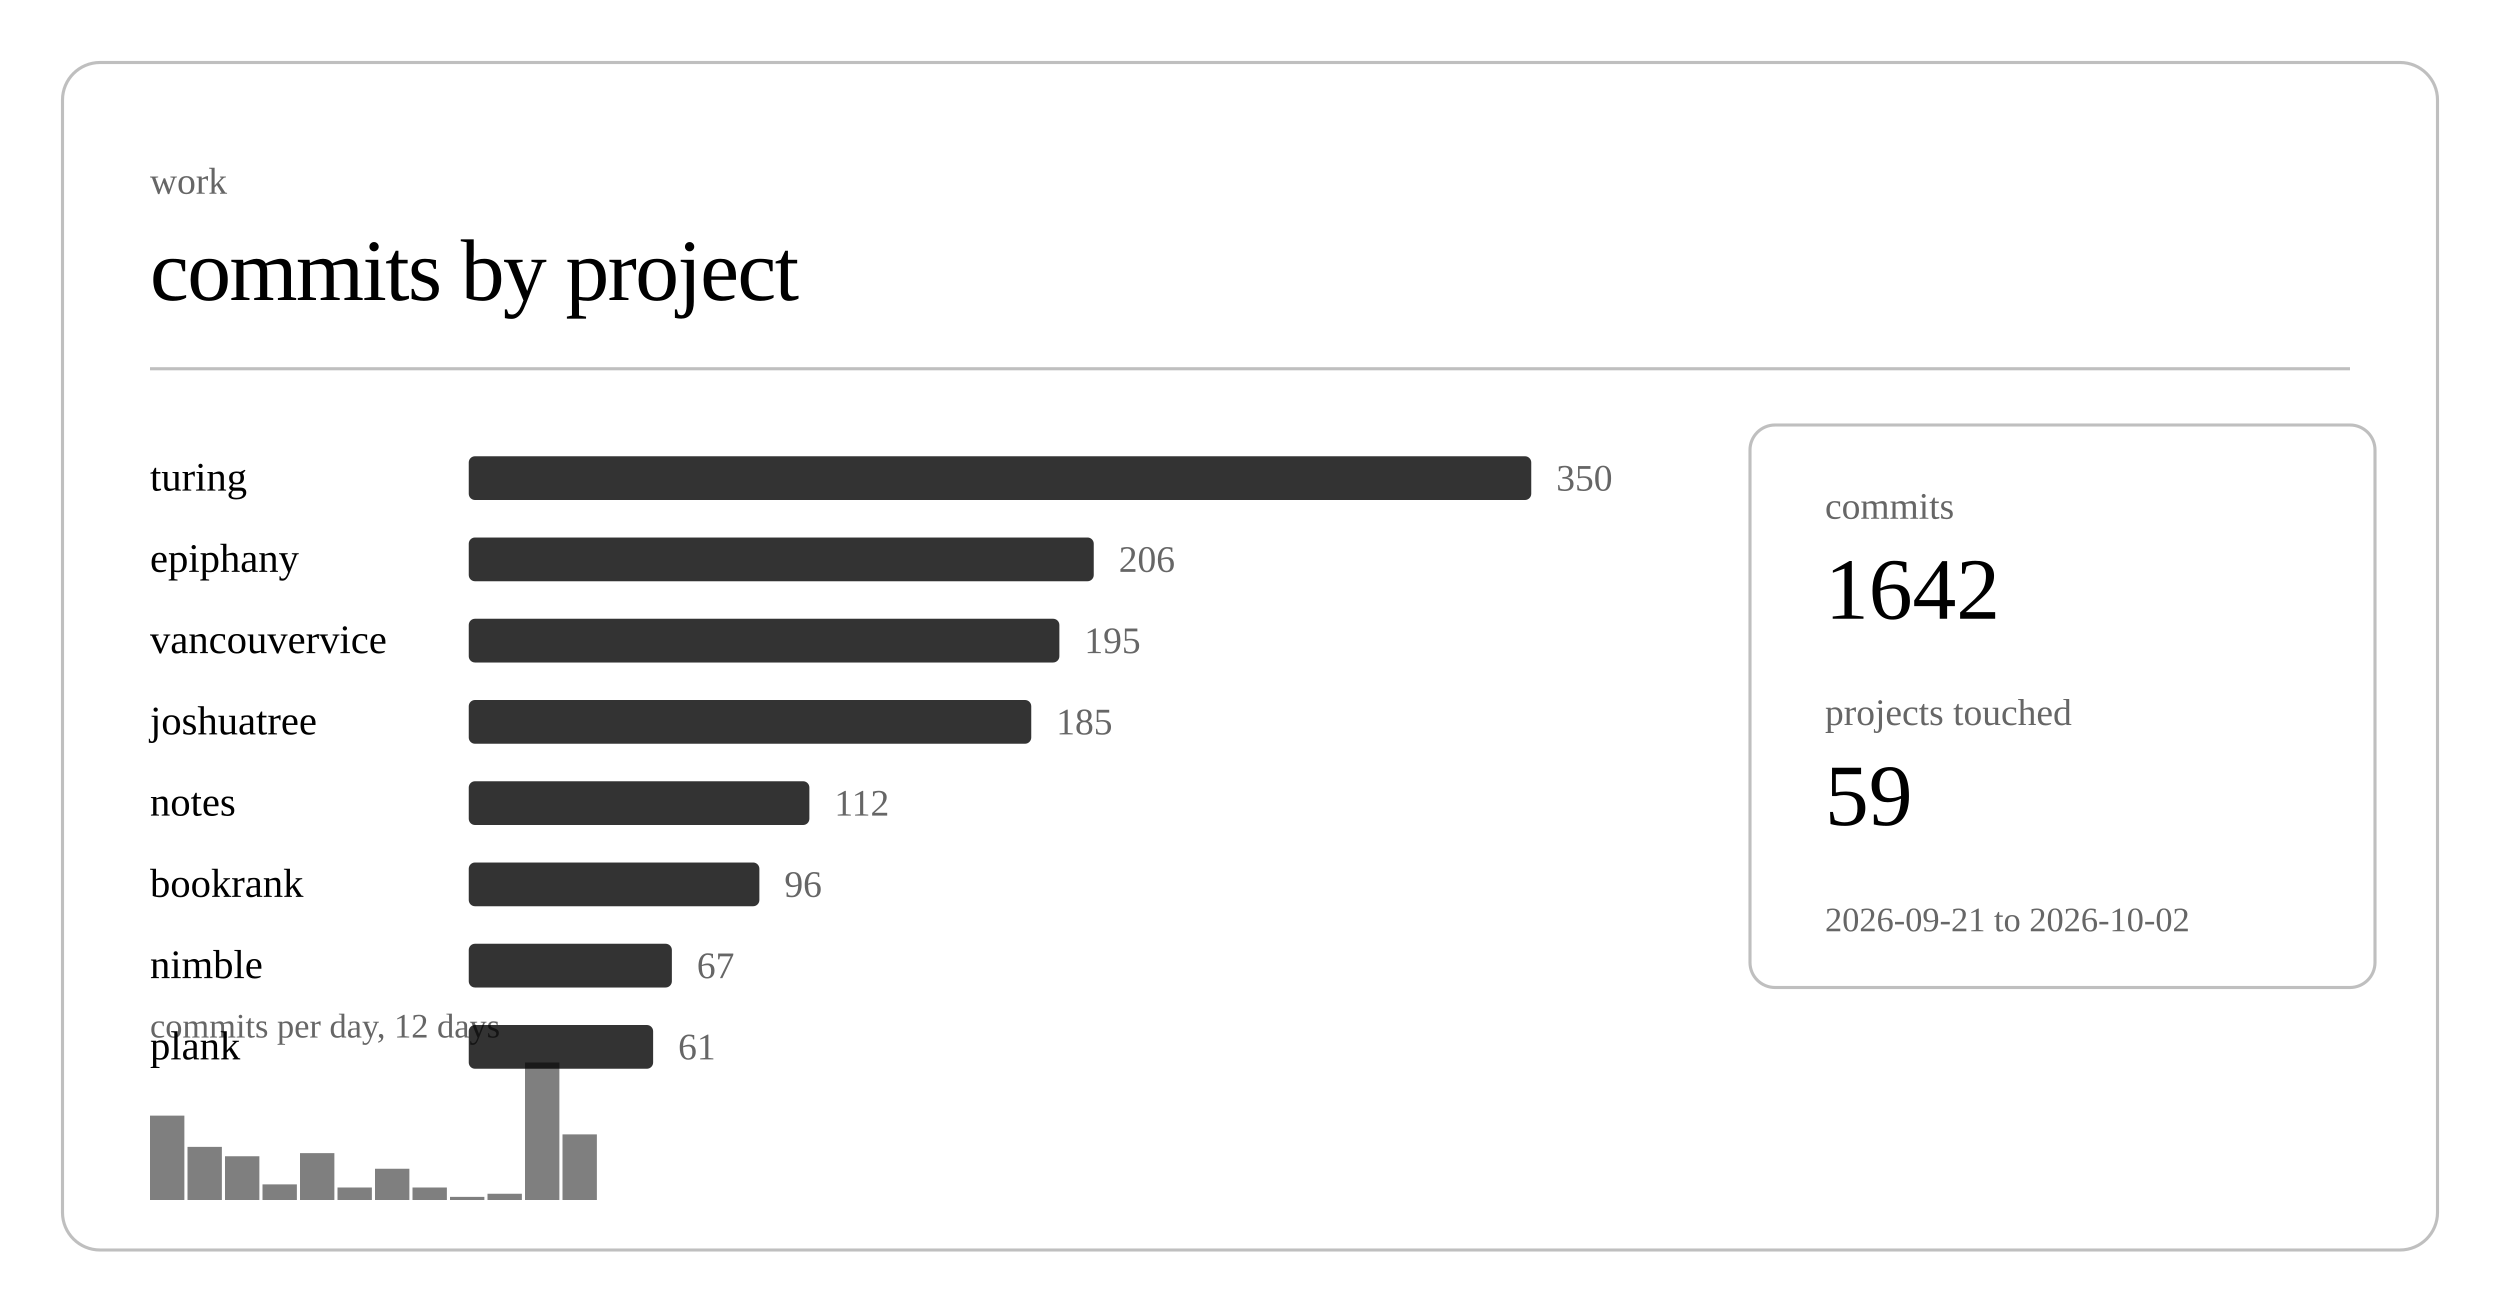
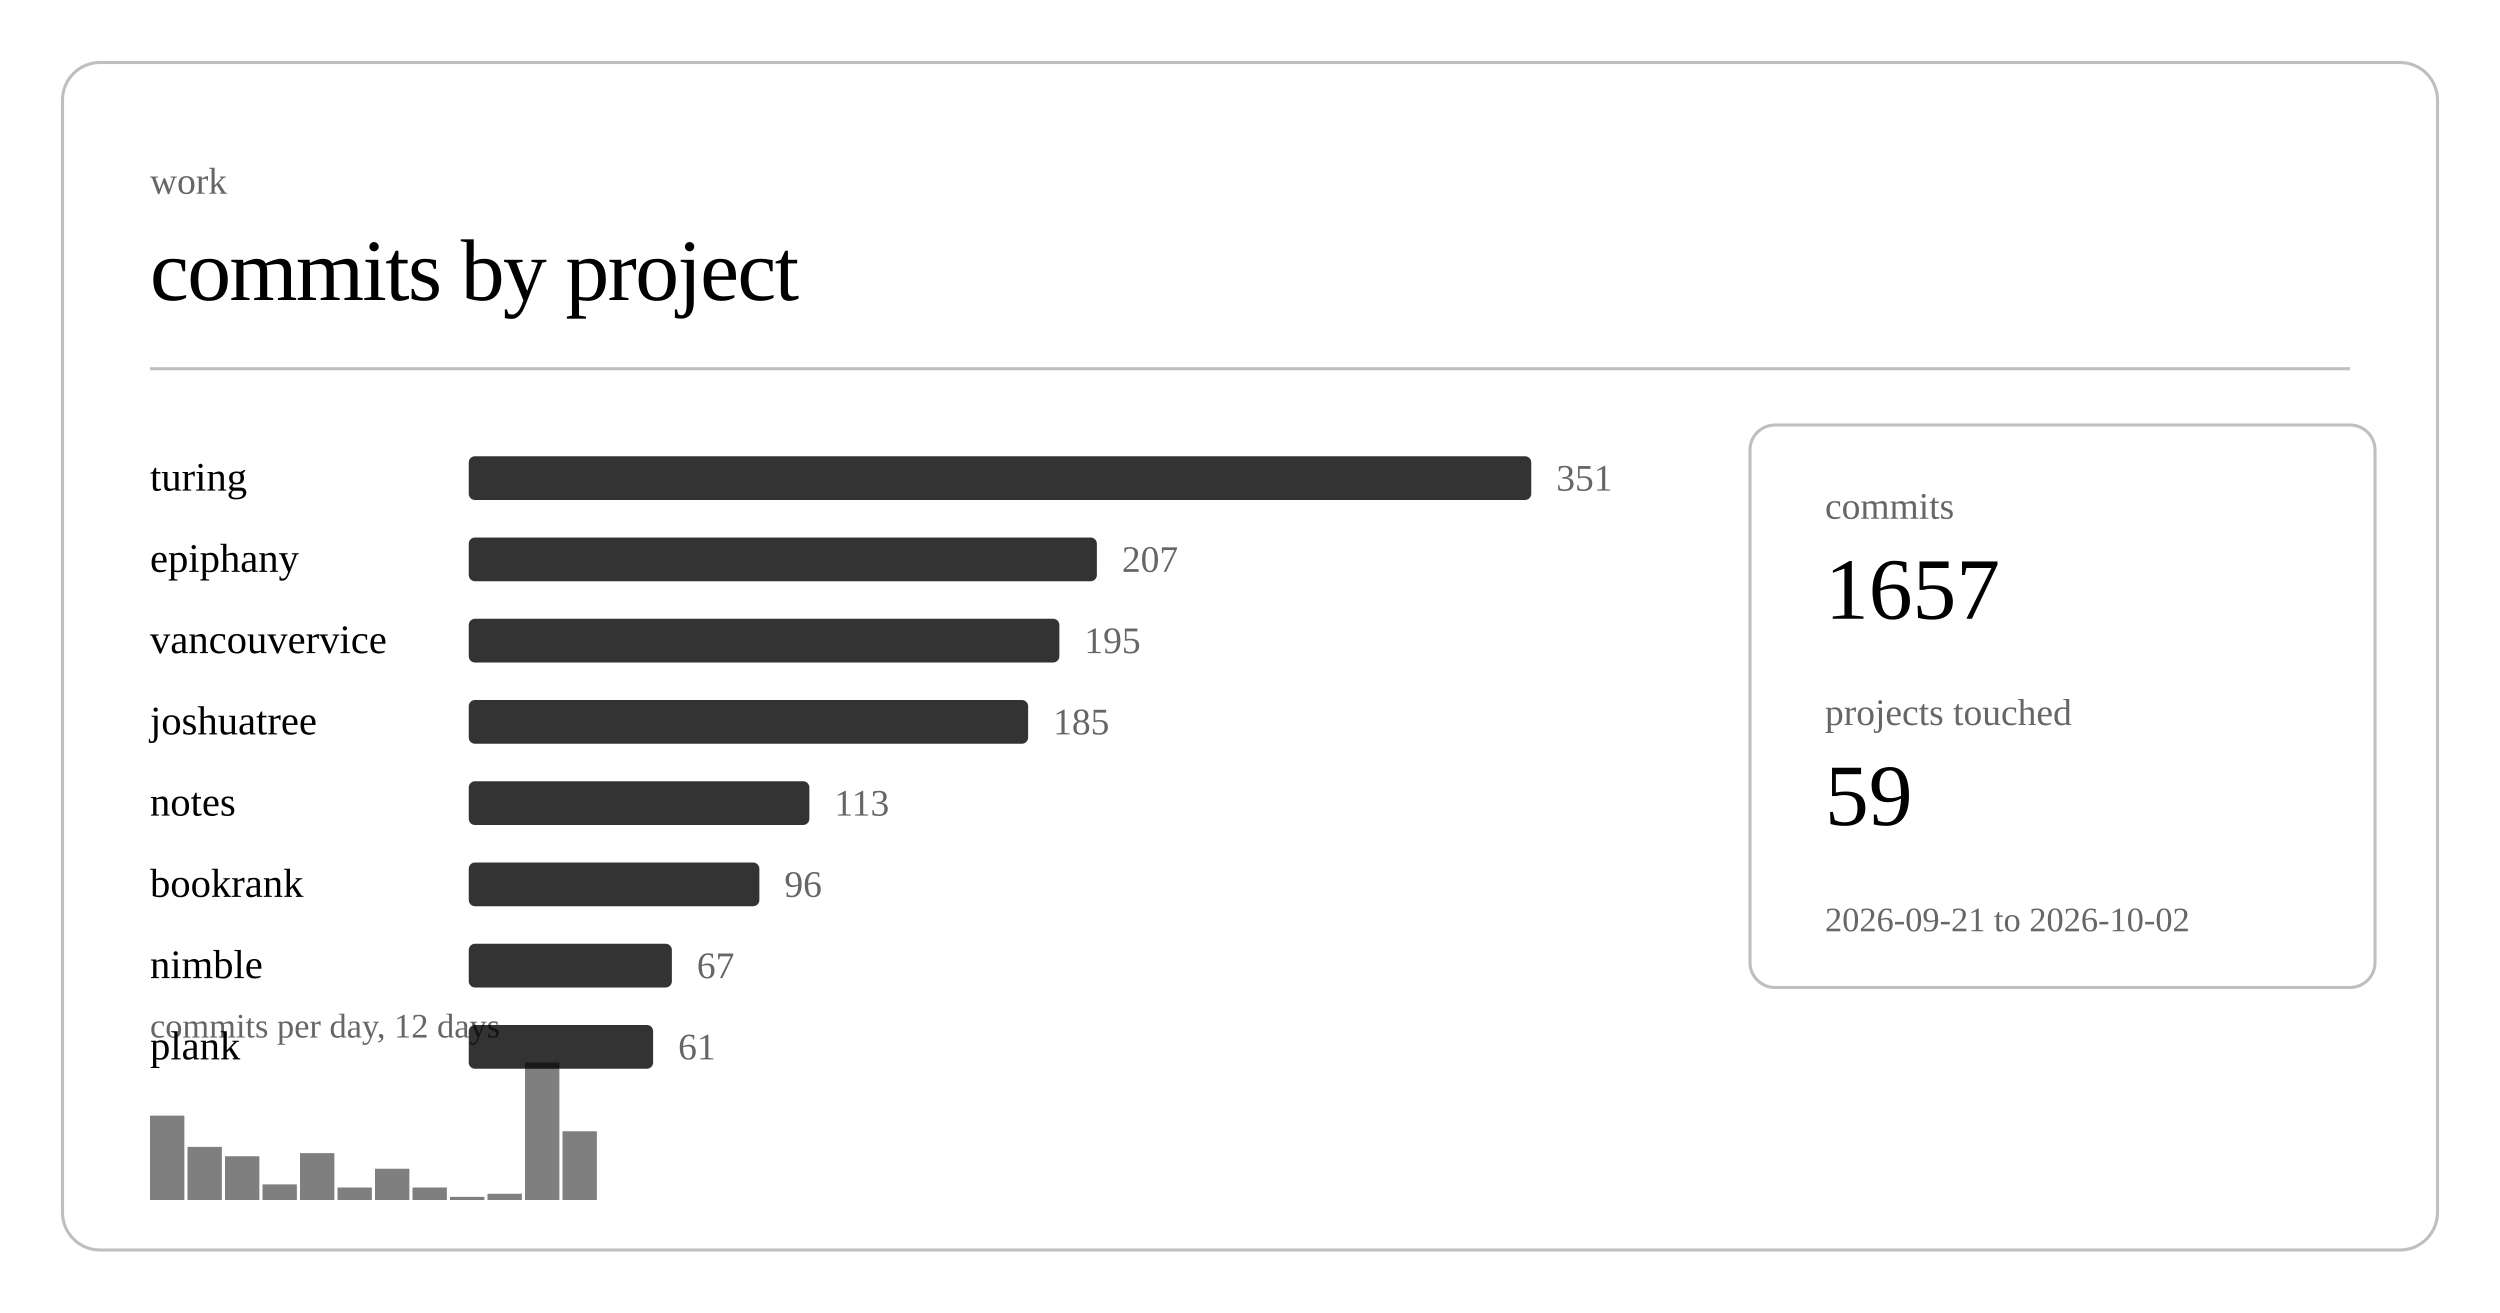
<svg xmlns="http://www.w3.org/2000/svg" class="post-header-svg" viewBox="0 0 800 420" width="800" height="420">
  <rect x="20" y="20" width="760" height="380" rx="12" ry="12" fill="none" stroke="currentColor" stroke-width="1" opacity="0.25" />
  <text fill="currentColor" x="48" y="62" font-size="12" opacity="0.6">work</text>
  <text fill="currentColor" x="48" y="96" font-size="28" font-weight="300" letter-spacing="-0.5">commits by project</text>
  <line stroke="currentColor" x1="48" y1="118" x2="752" y2="118" stroke-width="1" opacity="0.25" />
  <a href="https://github.com/nulljosh/turing">
    <text fill="currentColor" x="48" y="157" font-size="13">turing</text>
  </a>
  <rect x="150" y="146" width="340" height="14" rx="2" fill="currentColor" opacity="0.8" />
-   <text fill="currentColor" x="498" y="157" font-size="12" opacity="0.6">350</text>
+   <text fill="currentColor" x="498" y="157" font-size="12" opacity="0.6">351</text>
  <a href="https://github.com/nulljosh/epiphany">
    <text fill="currentColor" x="48" y="183" font-size="13">epiphany</text>
  </a>
-   <rect x="150" y="172" width="200" height="14" rx="2" fill="currentColor" opacity="0.8" />
-   <text fill="currentColor" x="358" y="183" font-size="12" opacity="0.6">206</text>
+   <rect x="150" y="172" width="201" height="14" rx="2" fill="currentColor" opacity="0.8" />
+   <text fill="currentColor" x="359" y="183" font-size="12" opacity="0.6">207</text>
  <a href="https://github.com/nulljosh/vancouvervice">
    <text fill="currentColor" x="48" y="209" font-size="13">vancouvervice</text>
  </a>
  <rect x="150" y="198" width="189" height="14" rx="2" fill="currentColor" opacity="0.8" />
  <text fill="currentColor" x="347" y="209" font-size="12" opacity="0.6">195</text>
  <a href="https://github.com/nulljosh/joshuatree">
    <text fill="currentColor" x="48" y="235" font-size="13">joshuatree</text>
  </a>
-   <rect x="150" y="224" width="180" height="14" rx="2" fill="currentColor" opacity="0.8" />
-   <text fill="currentColor" x="338" y="235" font-size="12" opacity="0.6">185</text>
+   <rect x="150" y="224" width="179" height="14" rx="2" fill="currentColor" opacity="0.8" />
+   <text fill="currentColor" x="337" y="235" font-size="12" opacity="0.6">185</text>
  <a href="https://github.com/nulljosh/notes">
    <text fill="currentColor" x="48" y="261" font-size="13">notes</text>
  </a>
  <rect x="150" y="250" width="109" height="14" rx="2" fill="currentColor" opacity="0.8" />
-   <text fill="currentColor" x="267" y="261" font-size="12" opacity="0.6">112</text>
+   <text fill="currentColor" x="267" y="261" font-size="12" opacity="0.6">113</text>
  <a href="https://github.com/nulljosh/bookrank">
    <text fill="currentColor" x="48" y="287" font-size="13">bookrank</text>
  </a>
  <rect x="150" y="276" width="93" height="14" rx="2" fill="currentColor" opacity="0.8" />
  <text fill="currentColor" x="251" y="287" font-size="12" opacity="0.6">96</text>
  <a href="https://github.com/nulljosh/nimble">
    <text fill="currentColor" x="48" y="313" font-size="13">nimble</text>
  </a>
  <rect x="150" y="302" width="65" height="14" rx="2" fill="currentColor" opacity="0.8" />
  <text fill="currentColor" x="223" y="313" font-size="12" opacity="0.6">67</text>
  <a href="https://github.com/nulljosh/plank">
    <text fill="currentColor" x="48" y="339" font-size="13">plank</text>
  </a>
  <rect x="150" y="328" width="59" height="14" rx="2" fill="currentColor" opacity="0.8" />
  <text fill="currentColor" x="217" y="339" font-size="12" opacity="0.6">61</text>
  <rect x="48.0" y="357" width="11.0" height="27" fill="currentColor" opacity="0.5" />
  <rect x="60.0" y="367" width="11.0" height="17" fill="currentColor" opacity="0.5" />
  <rect x="72.0" y="370" width="11.0" height="14" fill="currentColor" opacity="0.5" />
  <rect x="84.0" y="379" width="11.0" height="5" fill="currentColor" opacity="0.5" />
  <rect x="96.0" y="369" width="11.0" height="15" fill="currentColor" opacity="0.5" />
  <rect x="108.0" y="380" width="11.0" height="4" fill="currentColor" opacity="0.5" />
  <rect x="120.0" y="374" width="11.0" height="10" fill="currentColor" opacity="0.5" />
  <rect x="132.0" y="380" width="11.0" height="4" fill="currentColor" opacity="0.5" />
  <rect x="144.0" y="383" width="11.0" height="1" fill="currentColor" opacity="0.5" />
  <rect x="156.0" y="382" width="11.0" height="2" fill="currentColor" opacity="0.5" />
  <rect x="168.0" y="340" width="11.0" height="44" fill="currentColor" opacity="0.5" />
-   <rect x="180.0" y="363" width="11.0" height="21" fill="currentColor" opacity="0.5" />
+   <rect x="180.0" y="362" width="11.0" height="22" fill="currentColor" opacity="0.5" />
  <text fill="currentColor" x="48" y="332" font-size="11" opacity="0.6">commits per day, 12 days</text>
  <rect x="560" y="136" width="200" height="180" rx="8" ry="8" fill="none" stroke="currentColor" stroke-width="1" opacity="0.25" />
  <text fill="currentColor" x="584" y="166" font-size="12" opacity="0.6">commits</text>
-   <text fill="currentColor" x="584" y="198" font-size="28" font-weight="500">1642</text>
+   <text fill="currentColor" x="584" y="198" font-size="28" font-weight="500">1657</text>
  <text fill="currentColor" x="584" y="232" font-size="12" opacity="0.6">projects touched</text>
  <text fill="currentColor" x="584" y="264" font-size="28" font-weight="500">59</text>
  <text fill="currentColor" x="584" y="298" font-size="11" opacity="0.6">2026-09-21 to 2026-10-02</text>
</svg>
